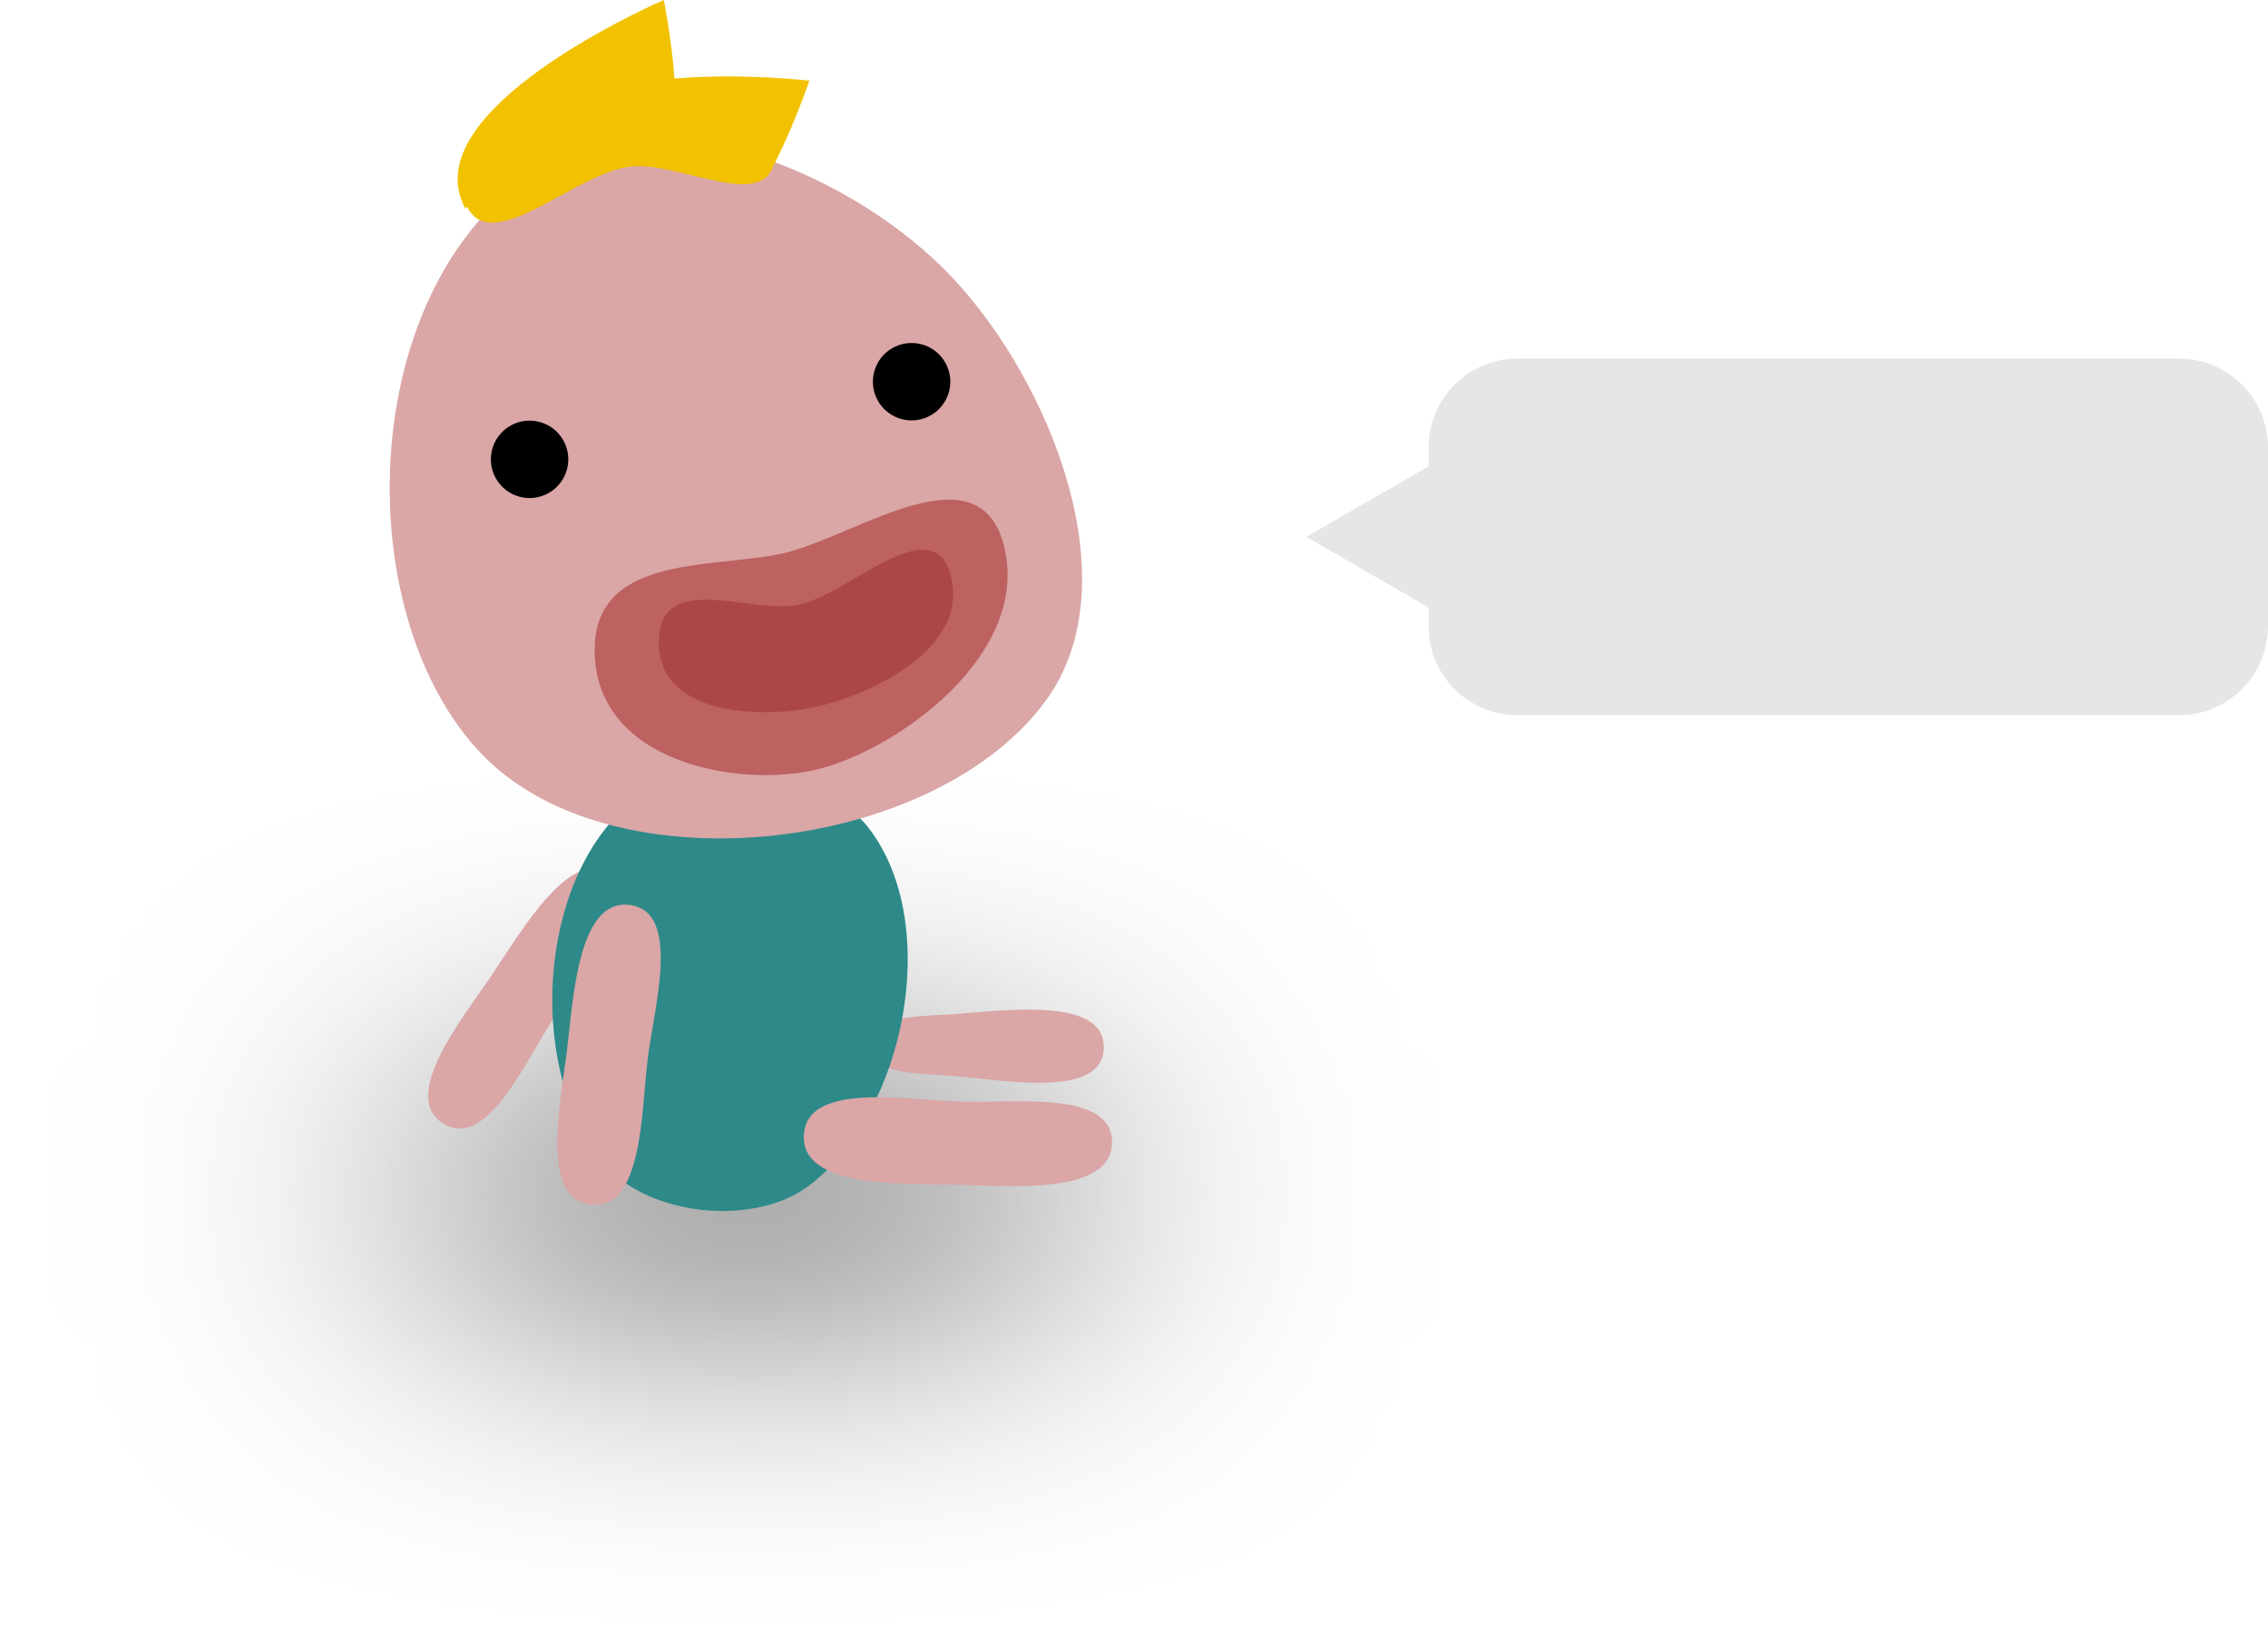
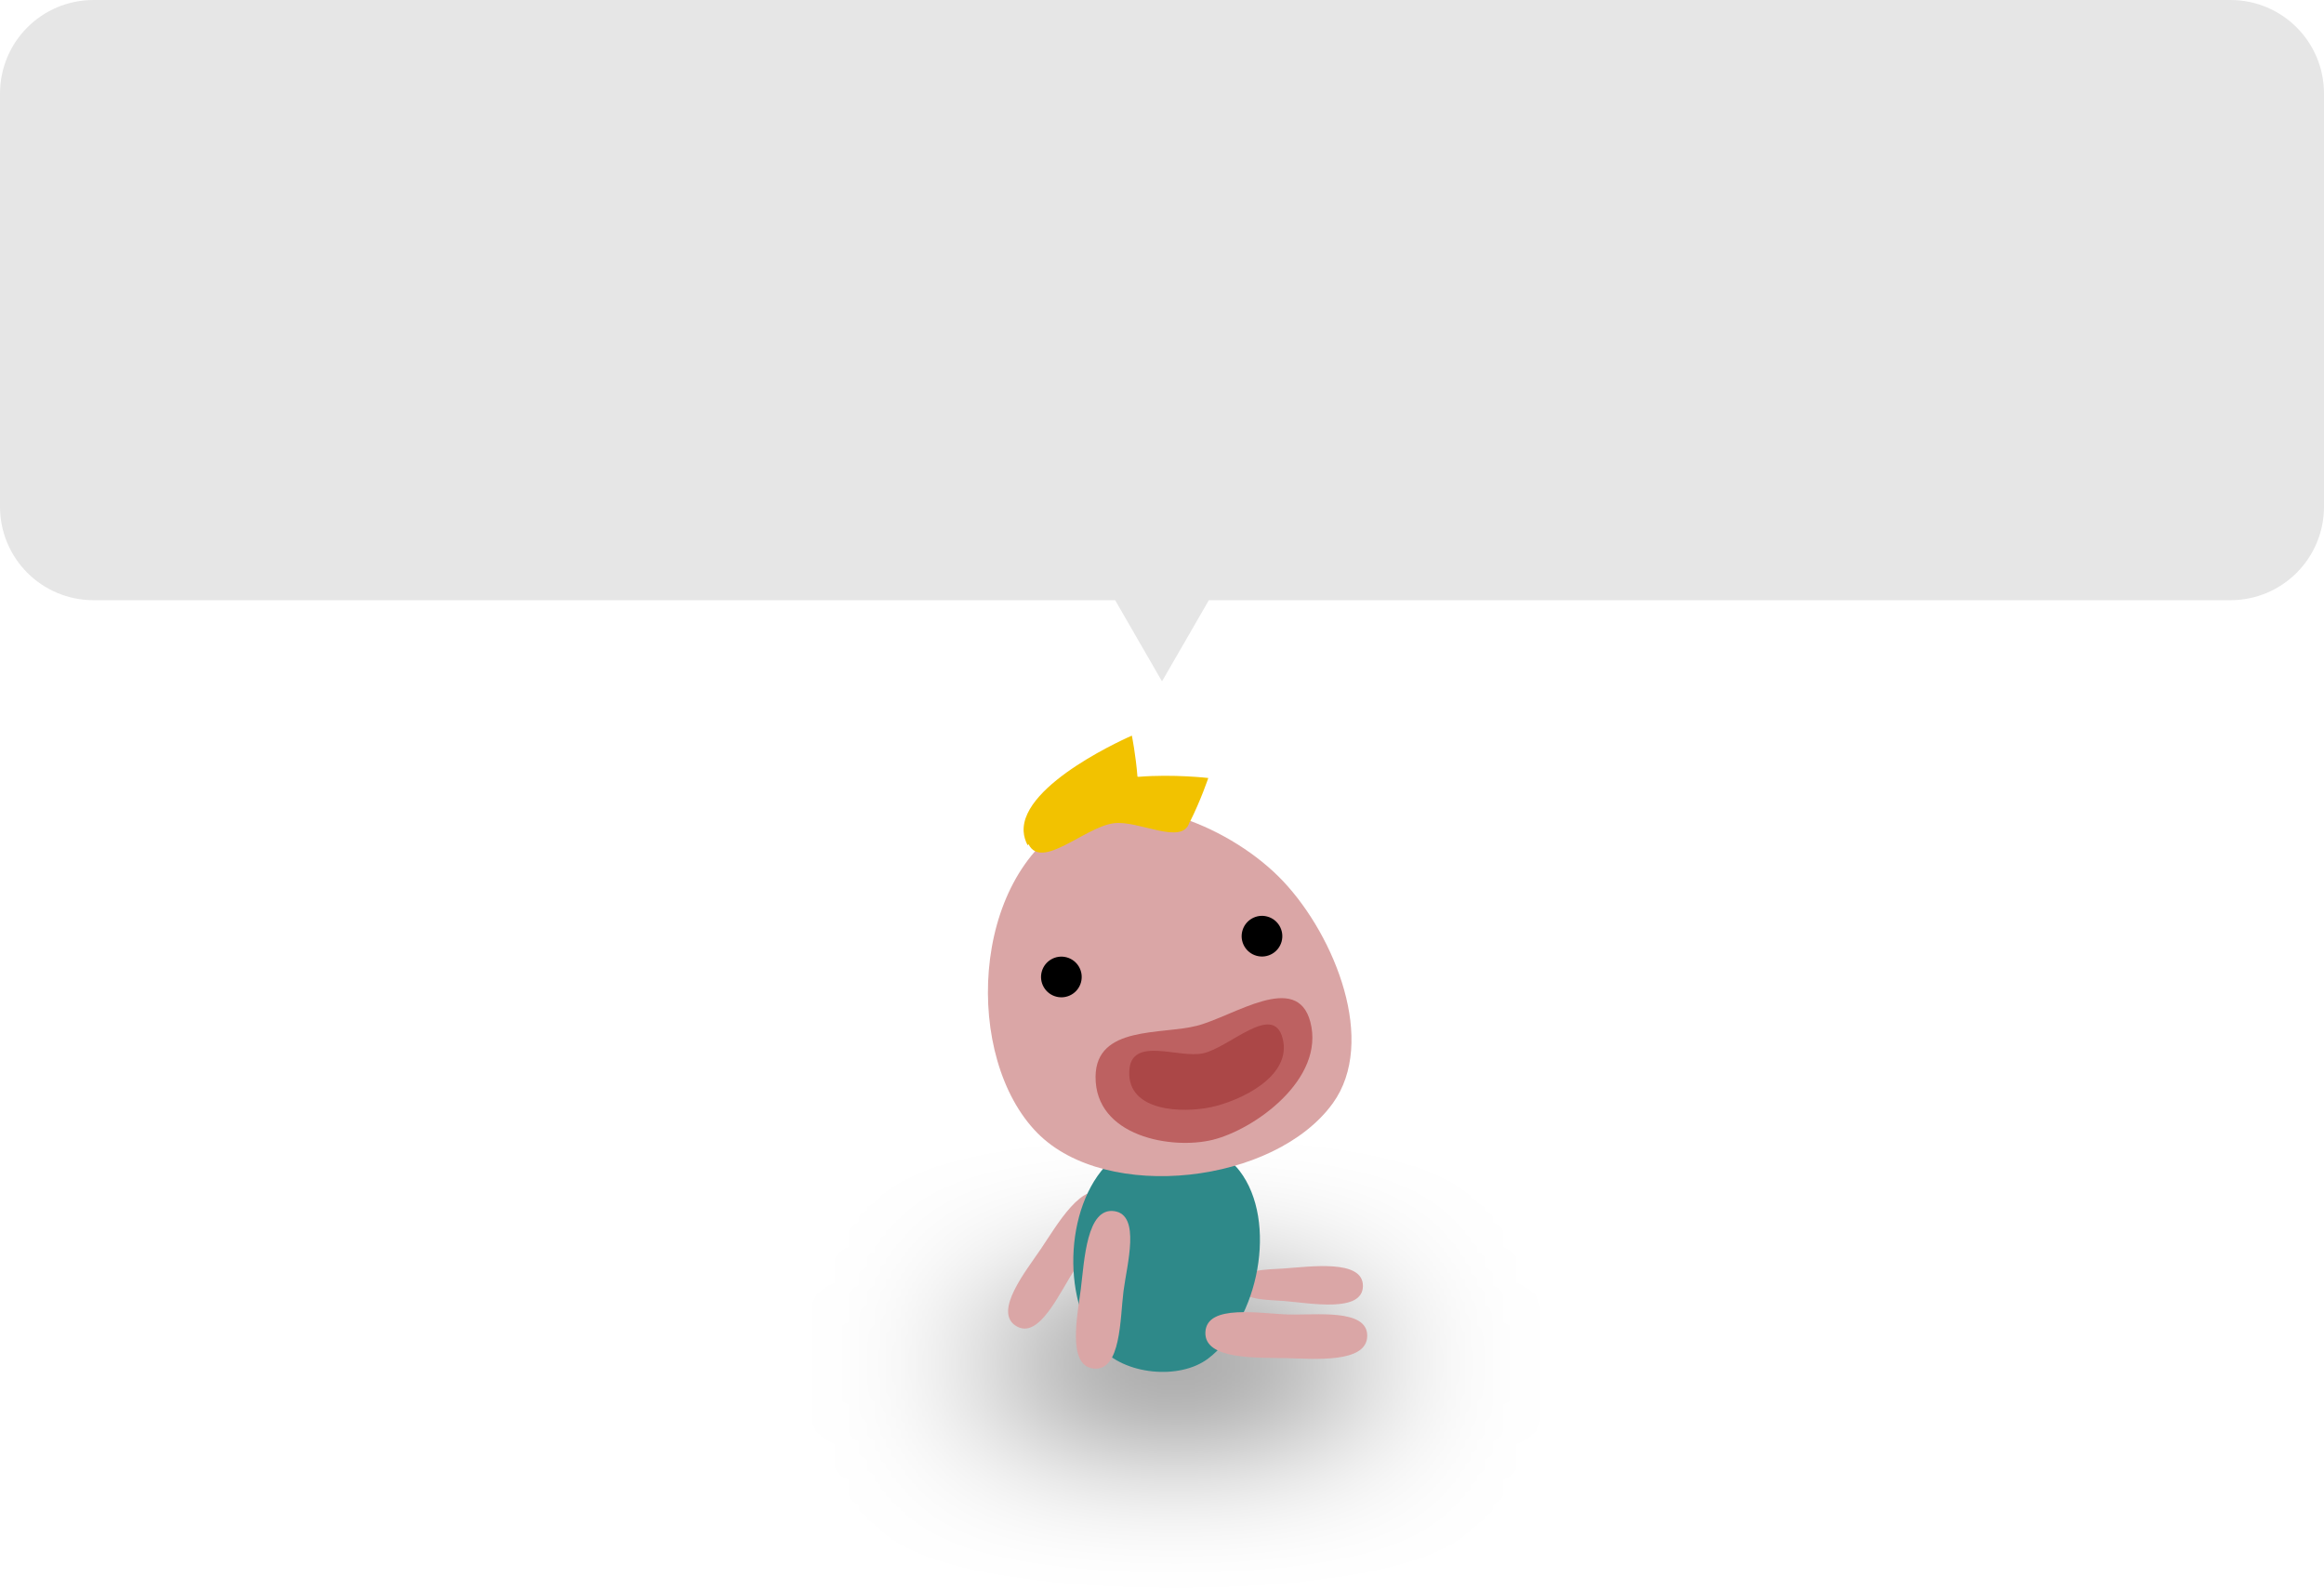
- <svg xmlns="http://www.w3.org/2000/svg" xmlns:xlink="http://www.w3.org/1999/xlink" id="svg7517" version="1.1" viewBox="0 0 254.335 182.517" height="182.517mm" width="254.335mm">
+ <svg xmlns="http://www.w3.org/2000/svg" xmlns:xlink="http://www.w3.org/1999/xlink" width="496.283mm" height="339.563mm" viewBox="0 0 496.283 339.563" version="1.1" id="svg7517">
  <defs id="defs7511">
-     <filter height="6.468" y="-2.734" width="1.957" x="-0.479" id="filter6861-3-8-0-84-7" style="color-interpolation-filters:sRGB">
-       <feGaussianBlur id="feGaussianBlur6863-5-8-3-2-8" stdDeviation="64.787" />
+     <filter style="color-interpolation-filters:sRGB" id="filter6861-3-8-0-84-7" x="-0.479" width="1.957" y="-2.734" height="6.468">
+       <feGaussianBlur stdDeviation="64.787" id="feGaussianBlur6863-5-8-3-2-8" />
    </filter>
-     <linearGradient y2="2621.265" x2="-1245.616" y1="2647.19" x1="-1249.847" gradientTransform="matrix(1.394085,0,0,1.188536,1606.594,-4774.119)" gradientUnits="userSpaceOnUse" id="linearGradient7480" xlink:href="#linearGradient14008" />
+     <linearGradient xlink:href="#linearGradient14008" id="linearGradient7480" gradientUnits="userSpaceOnUse" gradientTransform="matrix(1.394085,0,0,1.188536,1606.594,-4774.119)" x1="-1249.847" y1="2647.19" x2="-1245.616" y2="2621.265" />
    <linearGradient id="linearGradient14008">
-       <stop id="stop14004" offset="0" style="stop-color:#daa6a6;stop-opacity:1" />
-       <stop id="stop14006" offset="1" style="stop-color:#daa6a6;stop-opacity:1" />
+       <stop style="stop-color:#daa6a6;stop-opacity:1" offset="0" id="stop14004" />
+       <stop style="stop-color:#daa6a6;stop-opacity:1" offset="1" id="stop14006" />
    </linearGradient>
  </defs>
-   <g transform="translate(362.2688,185.0861)" id="layer1">
-     <path id="rect35392-9" d="m -117.933,-144.865 c 5.54,0 10,4.46 10,10 v 20 c 0,5.54 -4.46,10 -10,10 h -74.14 c -5.54,0 -10,-4.46 -10,-10 v -2.086 l -13.707,-7.914 13.707,-7.914 v -2.086 c 0,-5.54 4.46,-10 10,-10 z" style="opacity:1;fill:#e6e6e6;fill-opacity:1;stroke:none;stroke-width:2.753;stroke-linecap:round;stroke-linejoin:round;stroke-miterlimit:4;stroke-dasharray:none;stroke-dashoffset:0;stroke-opacity:1" />
-     <g transform="matrix(-1,0,0,1,2265.189,1837.309)" id="g23322-7-8">
-       <g transform="translate(2679.164,-354.4116)" id="g22351-0-9-8">
-         <ellipse transform="matrix(0.2637073,0,0,0.2637073,471.5007,-1837.556)" ry="28.437" rx="162.393" cy="1151.229" cx="-2301.925" id="path6689-2-68-9-76-7" style="opacity:1;fill:#000000;fill-opacity:1;stroke:none;stroke-width:16.992;stroke-linecap:round;stroke-linejoin:round;stroke-miterlimit:4;stroke-dasharray:none;stroke-dashoffset:0;stroke-opacity:1;filter:url(#filter6861-3-8-0-84-7)" />
-         <path id="rect5604-5-1-9-9-0-0-9-2-04-5-9-0" d="m -158.581,-1547.289 c -5.713,0.47 -16.814,2.572 -16.906,-3.16 -0.092,-5.831 11.268,-4.154 17.087,-3.761 3.324,0.224 9.386,0.108 9.382,3.44 -0.013,3.392 -6.182,3.202 -9.563,3.481 z" style="opacity:1;fill:#daa6a6;fill-opacity:1;stroke:none;stroke-width:0.34;stroke-linecap:round;stroke-linejoin:round;stroke-miterlimit:4;stroke-dasharray:none;stroke-dashoffset:0;stroke-opacity:1" />
-         <path id="rect5604-5-1-9-9-4-3-6-1-7" d="m -106.707,-1558.384 c 3.228,4.761 10.183,13.38 5.302,16.423 -4.997,3.115 -9.389,-7.407 -12.704,-12.273 -3.181,-4.67 -11.042,-12.297 -6.498,-15.655 4.837,-3.575 10.525,6.527 13.901,11.505 z" style="opacity:1;fill:#daa6a6;fill-opacity:1;stroke:none;stroke-width:0.34;stroke-linecap:round;stroke-linejoin:round;stroke-miterlimit:4;stroke-dasharray:none;stroke-dashoffset:0;stroke-opacity:1" />
-         <path id="rect5604-5-1-9-5-7-3-3-9-2" d="m -149.17,-1575.041 c 5.479,-7.175 20.048,-8.519 26.95,-2.699 10.285,8.673 11.451,29.945 2.817,40.262 -4.956,5.922 -16.879,7.145 -23.034,2.481 -10.788,-8.175 -14.948,-29.287 -6.733,-40.044 z" style="opacity:1;fill:#2e8989;fill-opacity:1;stroke:none;stroke-width:0.826;stroke-linecap:round;stroke-linejoin:round;stroke-miterlimit:4;stroke-dasharray:none;stroke-dashoffset:0;stroke-opacity:1" />
-         <path id="rect5604-6-9-1-0-6-91-21-11-1-4" d="m -113.519,-1649.831 c -13.285,-7.327 -34.276,1.604 -44.965,12.965 -11.085,11.782 -20.047,34.248 -10.578,47.363 12.374,17.137 48.24,21.392 63.093,6.353 15.719,-15.915 14.441,-54.551 -7.551,-66.68 z" style="opacity:1;fill:url(#linearGradient7480);fill-opacity:1;stroke:none;stroke-width:0.938;stroke-linecap:round;stroke-linejoin:round;stroke-miterlimit:4;stroke-dasharray:none;stroke-dashoffset:0;stroke-opacity:1" />
-         <circle r="4.342" cy="-271.936" cx="1609.632" transform="matrix(-0.2588191,-0.9659258,-0.9659258,0.2588191,0,0)" id="path5682-8-7-4-1-3-9" style="opacity:1;fill:#000000;fill-opacity:1;stroke:none;stroke-width:0.562;stroke-linecap:round;stroke-linejoin:round;stroke-miterlimit:4;stroke-dasharray:none;stroke-dashoffset:0;stroke-opacity:1" />
-         <circle r="4.342" cy="-311.062" cx="1590.133" transform="matrix(-0.2588191,-0.9659258,-0.9659258,0.2588191,0,0)" id="path5682-6-4-1-2-2" style="opacity:1;fill:#000000;fill-opacity:1;stroke:none;stroke-width:0.562;stroke-linecap:round;stroke-linejoin:round;stroke-miterlimit:4;stroke-dasharray:none;stroke-dashoffset:0;stroke-opacity:1" />
-         <path id="rect5604-5-1-9-9-0-6-8-6-1-0" d="m -115.253,-1549.903 c 0.716,5.708 2.994,16.439 -2.727,17.041 -5.88,0.619 -5.634,-10.683 -6.385,-16.547 -0.727,-5.675 -3.716,-16.213 1.944,-17.053 5.949,-0.884 6.418,10.592 7.168,16.56 z" style="opacity:1;fill:#daa6a6;fill-opacity:1;stroke:none;stroke-width:0.34;stroke-linecap:round;stroke-linejoin:round;stroke-miterlimit:4;stroke-dasharray:none;stroke-dashoffset:0;stroke-opacity:1" />
-         <path id="rect5604-5-1-9-9-0-0-2-6-2-1-2" d="m -159.01,-1535.09 c -6.016,0.134 -17.422,1.205 -17.399,-4.812 0.023,-5.791 10.99,-4.343 16.779,-4.502 6.055,-0.167 17.458,-2.31 17.782,3.738 0.322,6.006 -11.148,5.443 -17.161,5.577 z" style="opacity:1;fill:#daa6a6;fill-opacity:1;stroke:none;stroke-width:0.34;stroke-linecap:round;stroke-linejoin:round;stroke-miterlimit:4;stroke-dasharray:none;stroke-dashoffset:0;stroke-opacity:1" />
-         <path id="rect5604-5-1-9-9-4-9-5-1-1-0-3-4-0-0" d="m -126.146,-1667.983 c 0,0 23.708,10.198 23.108,20.471 -0.059,1.009 -0.36,1.991 -0.841,2.923 -0.066,-0.072 -0.136,-0.14 -0.203,-0.211 -0.002,0 -0.004,0.01 -0.007,0.014 -2.806,5.585 -12.006,-3.692 -18.205,-4.497 -5.345,-0.694 -14.723,4.928 -16.174,-0.255 -0.016,0.01 -0.032,0.013 -0.048,0.02 -2.346,-4.639 -3.952,-9.42 -3.952,-9.42 0,0 7.367,-0.863 14.913,-0.252 0.072,-0.016 0.143,-0.031 0.214,-0.047 0.366,-4.649 1.194,-8.746 1.194,-8.746 z" style="opacity:1;fill:#f2c200;fill-opacity:1;stroke:none;stroke-width:0.224;stroke-linecap:round;stroke-linejoin:round;stroke-miterlimit:4;stroke-dasharray:none;stroke-dashoffset:0;stroke-opacity:1" />
+   <g id="layer1" transform="translate(529.5341,342.1318)">
+     <g id="g23322-7-8" transform="matrix(-1,0,0,1,2265.189,1837.309)">
+       <g id="g22351-0-9-8" transform="translate(2679.164,-354.4116)">
+         <ellipse style="opacity:1;fill:#000000;fill-opacity:1;stroke:none;stroke-width:16.992;stroke-linecap:round;stroke-linejoin:round;stroke-miterlimit:4;stroke-dasharray:none;stroke-dashoffset:0;stroke-opacity:1;filter:url(#filter6861-3-8-0-84-7)" id="path6689-2-68-9-76-7" cx="-2301.925" cy="1151.229" rx="162.393" ry="28.437" transform="matrix(0.2637073,0,0,0.2637073,471.5007,-1837.556)" />
+         <path style="opacity:1;fill:#daa6a6;fill-opacity:1;stroke:none;stroke-width:0.34;stroke-linecap:round;stroke-linejoin:round;stroke-miterlimit:4;stroke-dasharray:none;stroke-dashoffset:0;stroke-opacity:1" d="m -158.581,-1547.289 c -5.713,0.47 -16.814,2.572 -16.906,-3.16 -0.092,-5.831 11.268,-4.154 17.087,-3.761 3.324,0.224 9.386,0.108 9.382,3.44 -0.013,3.392 -6.182,3.202 -9.563,3.481 z" id="rect5604-5-1-9-9-0-0-9-2-04-5-9-0" />
+         <path style="opacity:1;fill:#daa6a6;fill-opacity:1;stroke:none;stroke-width:0.34;stroke-linecap:round;stroke-linejoin:round;stroke-miterlimit:4;stroke-dasharray:none;stroke-dashoffset:0;stroke-opacity:1" d="m -106.707,-1558.384 c 3.228,4.761 10.183,13.38 5.302,16.423 -4.997,3.115 -9.389,-7.407 -12.704,-12.273 -3.181,-4.67 -11.042,-12.297 -6.498,-15.655 4.837,-3.575 10.525,6.527 13.901,11.505 z" id="rect5604-5-1-9-9-4-3-6-1-7" />
+         <path style="opacity:1;fill:#2e8989;fill-opacity:1;stroke:none;stroke-width:0.826;stroke-linecap:round;stroke-linejoin:round;stroke-miterlimit:4;stroke-dasharray:none;stroke-dashoffset:0;stroke-opacity:1" d="m -149.17,-1575.041 c 5.479,-7.175 20.048,-8.519 26.95,-2.699 10.285,8.673 11.451,29.945 2.817,40.262 -4.956,5.922 -16.879,7.145 -23.034,2.481 -10.788,-8.175 -14.948,-29.287 -6.733,-40.044 z" id="rect5604-5-1-9-5-7-3-3-9-2" />
+         <path style="opacity:1;fill:url(#linearGradient7480);fill-opacity:1;stroke:none;stroke-width:0.938;stroke-linecap:round;stroke-linejoin:round;stroke-miterlimit:4;stroke-dasharray:none;stroke-dashoffset:0;stroke-opacity:1" d="m -113.519,-1649.831 c -13.285,-7.327 -34.276,1.604 -44.965,12.965 -11.085,11.782 -20.047,34.248 -10.578,47.363 12.374,17.137 48.24,21.392 63.093,6.353 15.719,-15.915 14.441,-54.551 -7.551,-66.68 z" id="rect5604-6-9-1-0-6-91-21-11-1-4" />
+         <circle style="opacity:1;fill:#000000;fill-opacity:1;stroke:none;stroke-width:0.562;stroke-linecap:round;stroke-linejoin:round;stroke-miterlimit:4;stroke-dasharray:none;stroke-dashoffset:0;stroke-opacity:1" id="path5682-8-7-4-1-3-9" transform="matrix(-0.2588191,-0.9659258,-0.9659258,0.2588191,0,0)" cx="1609.632" cy="-271.936" r="4.342" />
+         <circle style="opacity:1;fill:#000000;fill-opacity:1;stroke:none;stroke-width:0.562;stroke-linecap:round;stroke-linejoin:round;stroke-miterlimit:4;stroke-dasharray:none;stroke-dashoffset:0;stroke-opacity:1" id="path5682-6-4-1-2-2" transform="matrix(-0.2588191,-0.9659258,-0.9659258,0.2588191,0,0)" cx="1590.133" cy="-311.062" r="4.342" />
+         <path style="opacity:1;fill:#daa6a6;fill-opacity:1;stroke:none;stroke-width:0.34;stroke-linecap:round;stroke-linejoin:round;stroke-miterlimit:4;stroke-dasharray:none;stroke-dashoffset:0;stroke-opacity:1" d="m -115.253,-1549.903 c 0.716,5.708 2.994,16.439 -2.727,17.041 -5.88,0.619 -5.634,-10.683 -6.385,-16.547 -0.727,-5.675 -3.716,-16.213 1.944,-17.053 5.949,-0.884 6.418,10.592 7.168,16.56 z" id="rect5604-5-1-9-9-0-6-8-6-1-0" />
+         <path style="opacity:1;fill:#daa6a6;fill-opacity:1;stroke:none;stroke-width:0.34;stroke-linecap:round;stroke-linejoin:round;stroke-miterlimit:4;stroke-dasharray:none;stroke-dashoffset:0;stroke-opacity:1" d="m -159.01,-1535.09 c -6.016,0.134 -17.422,1.205 -17.399,-4.812 0.023,-5.791 10.99,-4.343 16.779,-4.502 6.055,-0.167 17.458,-2.31 17.782,3.738 0.322,6.006 -11.148,5.443 -17.161,5.577 z" id="rect5604-5-1-9-9-0-0-2-6-2-1-2" />
+         <path style="opacity:1;fill:#f2c200;fill-opacity:1;stroke:none;stroke-width:0.224;stroke-linecap:round;stroke-linejoin:round;stroke-miterlimit:4;stroke-dasharray:none;stroke-dashoffset:0;stroke-opacity:1" d="m -126.146,-1667.983 c 0,0 23.708,10.198 23.108,20.471 -0.059,1.009 -0.36,1.991 -0.841,2.923 -0.066,-0.072 -0.136,-0.14 -0.203,-0.211 -0.002,0 -0.004,0.01 -0.007,0.014 -2.806,5.585 -12.006,-3.692 -18.205,-4.497 -5.345,-0.694 -14.723,4.928 -16.174,-0.255 -0.016,0.01 -0.032,0.013 -0.048,0.02 -2.346,-4.639 -3.952,-9.42 -3.952,-9.42 0,0 7.367,-0.863 14.913,-0.252 0.072,-0.016 0.143,-0.031 0.214,-0.047 0.366,-4.649 1.194,-8.746 1.194,-8.746 z" id="rect5604-5-1-9-9-4-9-5-1-1-0-3-4-0-0" />
      </g>
-       <path style="opacity:1;fill:#bd6161;fill-opacity:1;stroke:none;stroke-width:1.02;stroke-linecap:round;stroke-linejoin:round;stroke-miterlimit:4;stroke-dasharray:none;stroke-dashoffset:0;stroke-opacity:1" d="m 2539.089,-1960.465 c -7.932,-2.071 -21.324,-11.639 -24.18,-0.825 -3.216,12.179 11.88,22.97 20.829,25.18 8.784,2.17 25.134,-0.701 25.032,-13.483 -0.088,-10.979 -14.149,-8.905 -21.681,-10.872 z" id="rect5604-6-9-1-0-6-91-2-7-9-6-4-5" />
-       <path style="opacity:1;fill:#ab4747;fill-opacity:1;stroke:none;stroke-width:0.591;stroke-linecap:round;stroke-linejoin:round;stroke-miterlimit:4;stroke-dasharray:none;stroke-dashoffset:0;stroke-opacity:1" d="m 2537.818,-1954.57 c -5.647,-1.221 -14.959,-10.898 -16.983,-3.239 -2.173,8.224 9.197,13.438 15.263,14.73 6.026,1.283 17.87,1.034 17.473,-7.684 -0.348,-7.62 -10.487,-2.668 -15.753,-3.805 z" id="rect5604-6-9-1-0-6-91-2-7-89-4-7-6-0" />
+       <path id="rect5604-6-9-1-0-6-91-2-7-9-6-4-5" d="m 2539.089,-1960.465 c -7.932,-2.071 -21.324,-11.639 -24.18,-0.825 -3.216,12.179 11.88,22.97 20.829,25.18 8.784,2.17 25.134,-0.701 25.032,-13.483 -0.088,-10.979 -14.149,-8.905 -21.681,-10.872 z" style="opacity:1;fill:#bd6161;fill-opacity:1;stroke:none;stroke-width:1.02;stroke-linecap:round;stroke-linejoin:round;stroke-miterlimit:4;stroke-dasharray:none;stroke-dashoffset:0;stroke-opacity:1" />
+       <path id="rect5604-6-9-1-0-6-91-2-7-89-4-7-6-0" d="m 2537.818,-1954.57 c -5.647,-1.221 -14.959,-10.898 -16.983,-3.239 -2.173,8.224 9.197,13.438 15.263,14.73 6.026,1.283 17.87,1.034 17.473,-7.684 -0.348,-7.62 -10.487,-2.668 -15.753,-3.805 z" style="opacity:1;fill:#ab4747;fill-opacity:1;stroke:none;stroke-width:0.591;stroke-linecap:round;stroke-linejoin:round;stroke-miterlimit:4;stroke-dasharray:none;stroke-dashoffset:0;stroke-opacity:1" />
    </g>
+     <path style="opacity:1;fill:#e6e6e6;fill-opacity:1;stroke:none;stroke-width:32.565;stroke-linecap:round;stroke-linejoin:round;stroke-miterlimit:4;stroke-dasharray:none;stroke-dashoffset:0;stroke-opacity:1" d="m -556.594,-593.559 c -41.877,0 -75.59,33.715 -75.59,75.592 v 333.104 c 0,41.877 33.713,75.592 75.59,75.592 h 824.457 l 37.811,65.486 37.809,-65.486 h 824.457 c 41.877,0 75.592,-33.715 75.592,-75.592 V -517.967 c 1e-4,-41.877 -33.715,-75.592 -75.592,-75.592 z" transform="matrix(0.2645833,0,0,0.2645833,-362.2688,-185.0861)" id="rect8118" />
  </g>
</svg>
